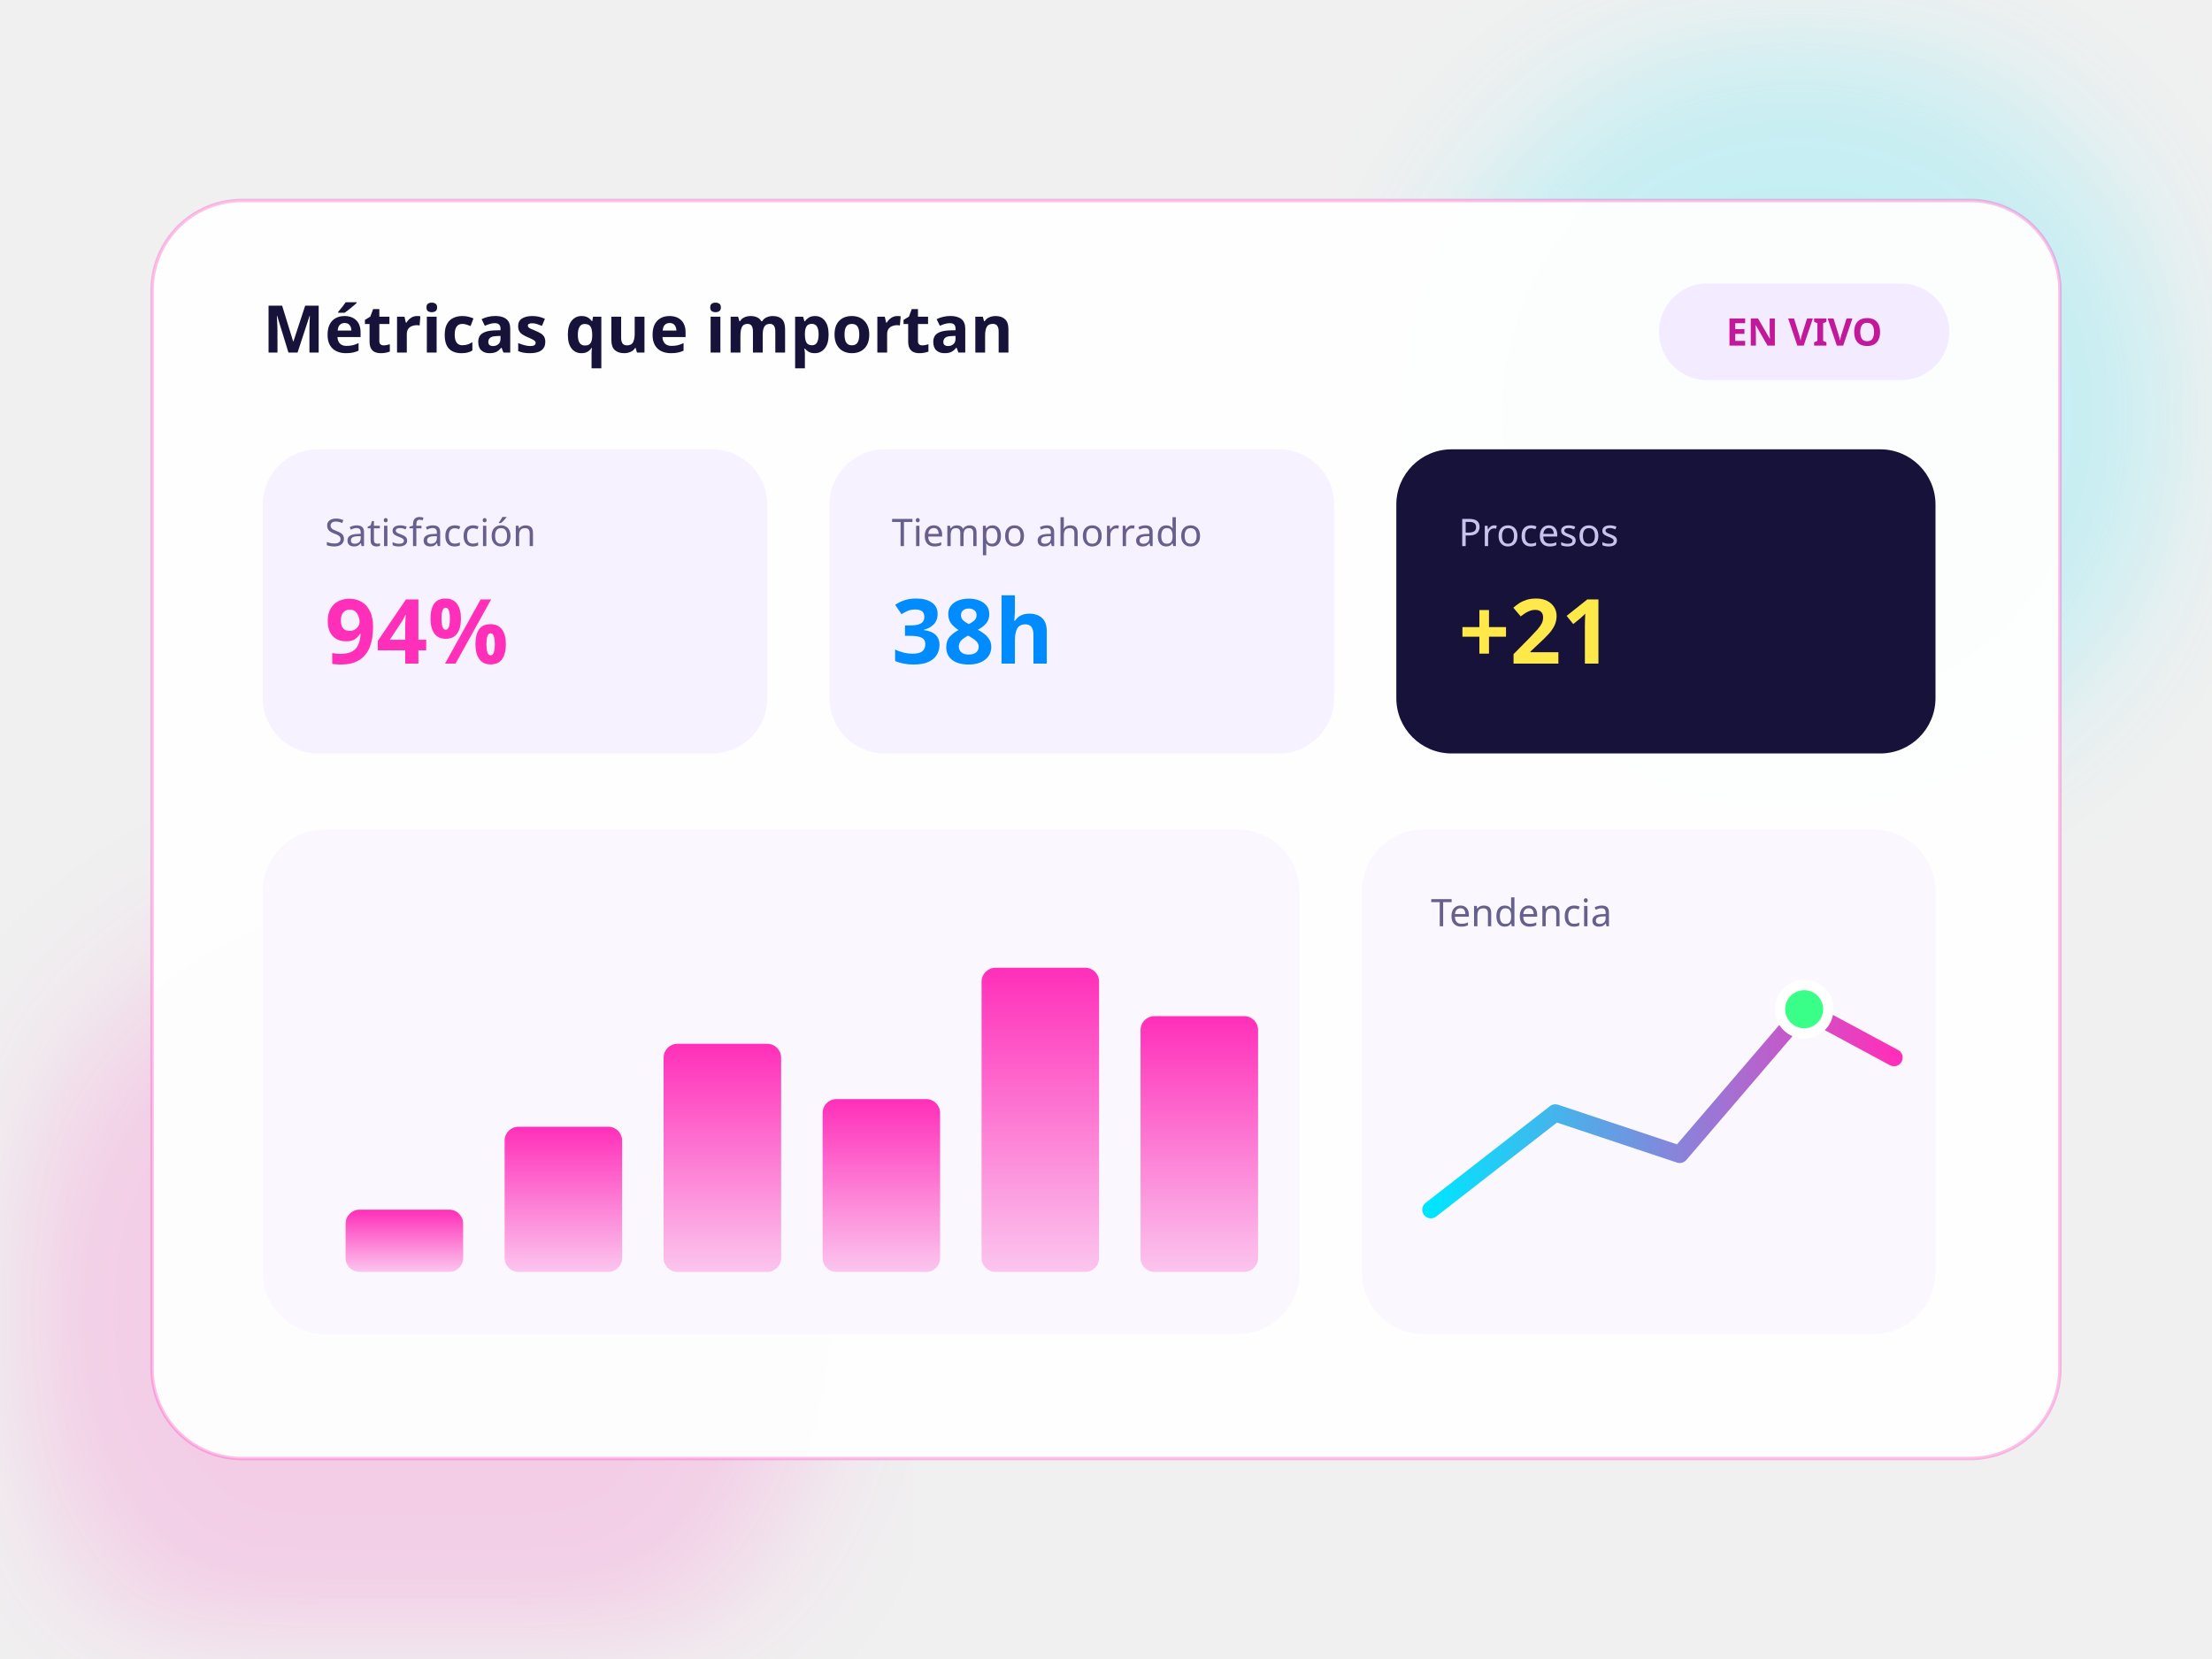
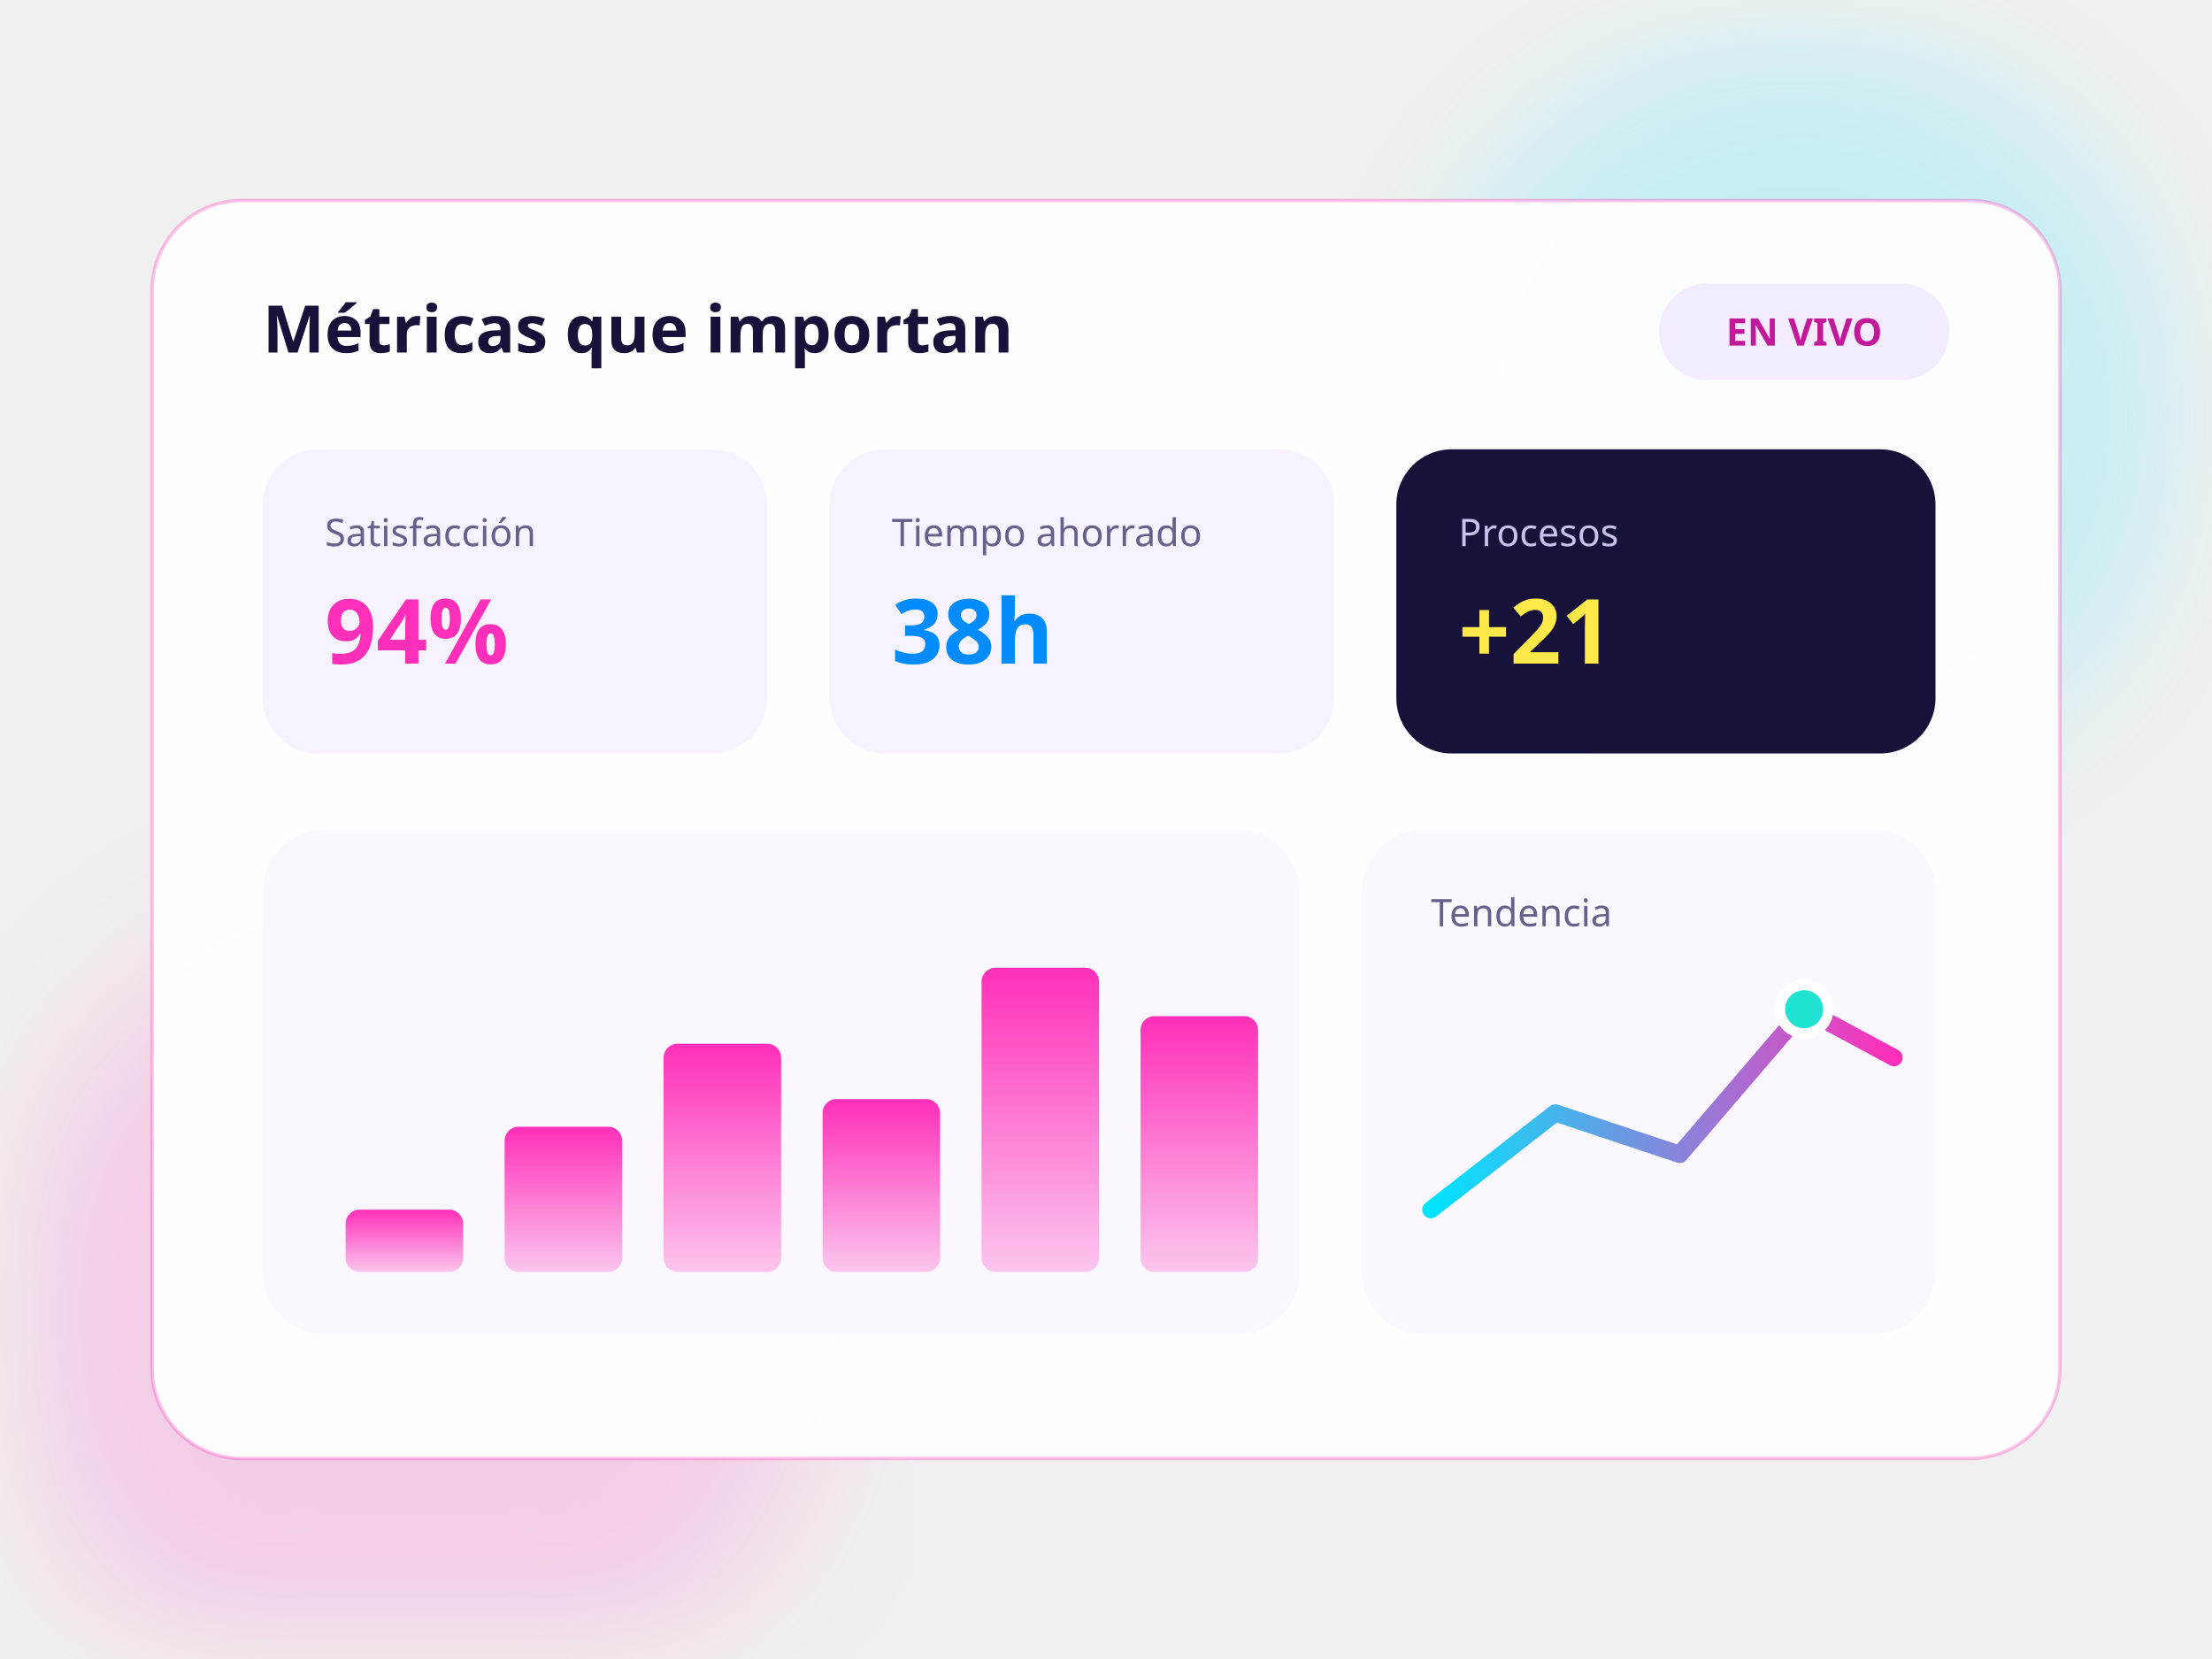
<svg xmlns="http://www.w3.org/2000/svg" viewBox="0 0 640 480" role="img" aria-label="Panel de métricas con gráficos y tarjetas en neón azul y rosa">
  <defs>
    <linearGradient id="b" x1="0" y1="1" x2="0" y2="0">
      <stop stop-color="#ff2fb9" stop-opacity=".25" />
      <stop offset="1" stop-color="#ff2fb9" />
    </linearGradient>
    <linearGradient id="line" x1="0" y1="0" x2="1" y2="0">
      <stop stop-color="#00e5ff" />
      <stop offset="1" stop-color="#ff2fb9" />
    </linearGradient>
    <filter id="blur">
      <feGaussianBlur stdDeviation="20" />
    </filter>
  </defs>
  <circle cx="520" cy="120" r="110" fill="#00e5ff" opacity=".18" filter="url(#blur)" />
  <circle cx="120" cy="380" r="120" fill="#ff2fb9" opacity=".18" filter="url(#blur)" />
  <rect x="44" y="58" width="552" height="364" rx="26" fill="#fff" fill-opacity=".95" stroke="#ff2fb9" stroke-opacity=".3" />
  <text x="76" y="102" font-family="system-ui, sans-serif" font-size="19" font-weight="800" fill="#17123a">Métricas que importan</text>
  <rect x="480" y="82" width="84" height="28" rx="14" fill="#f3ebff" />
  <text x="522" y="100" text-anchor="middle" font-family="system-ui, sans-serif" font-size="11" font-weight="700" fill="#c2189a">EN VIVO</text>
  <rect x="76" y="130" width="146" height="88" rx="16" fill="#f7f2ff" />
  <text x="94" y="158" font-family="system-ui, sans-serif" font-size="11" fill="#66608c">Satisfacción</text>
  <text x="94" y="192" font-family="system-ui, sans-serif" font-size="26" font-weight="800" fill="#ff2fb9">94%</text>
  <rect x="240" y="130" width="146" height="88" rx="16" fill="#f7f2ff" />
  <text x="258" y="158" font-family="system-ui, sans-serif" font-size="11" fill="#66608c">Tiempo ahorrado</text>
  <text x="258" y="192" font-family="system-ui, sans-serif" font-size="26" font-weight="800" fill="#008cff">38h</text>
  <rect x="404" y="130" width="156" height="88" rx="16" fill="#17123a" />
  <text x="422" y="158" font-family="system-ui, sans-serif" font-size="11" fill="#c9c2ee">Procesos</text>
  <text x="422" y="192" font-family="system-ui, sans-serif" font-size="26" font-weight="800" fill="#ffe94a">+21</text>
  <rect x="76" y="240" width="300" height="146" rx="18" fill="#faf7ff" />
  <rect x="100" y="350" width="34" height="18" rx="4" fill="url(#b)" />
  <rect x="146" y="326" width="34" height="42" rx="4" fill="url(#b)" />
  <rect x="192" y="302" width="34" height="66" rx="4" fill="url(#b)" />
  <rect x="238" y="318" width="34" height="50" rx="4" fill="url(#b)" />
  <rect x="284" y="280" width="34" height="88" rx="4" fill="url(#b)" />
  <rect x="330" y="294" width="34" height="74" rx="4" fill="url(#b)" />
  <rect x="394" y="240" width="166" height="146" rx="18" fill="#faf7ff" />
  <path d="M414 350 L450 322 L486 334 L522 292 L548 306" fill="none" stroke="url(#line)" stroke-width="5" stroke-linecap="round" stroke-linejoin="round" />
-   <circle cx="522" cy="292" r="7" fill="#39ff88" stroke="#fff" stroke-width="3" />
+   <circle cx="522" cy="292" r="7" fill="#20e3d2" stroke="#fff" stroke-width="3" />
  <text x="414" y="268" font-family="system-ui, sans-serif" font-size="11" fill="#66608c">Tendencia</text>
</svg>
